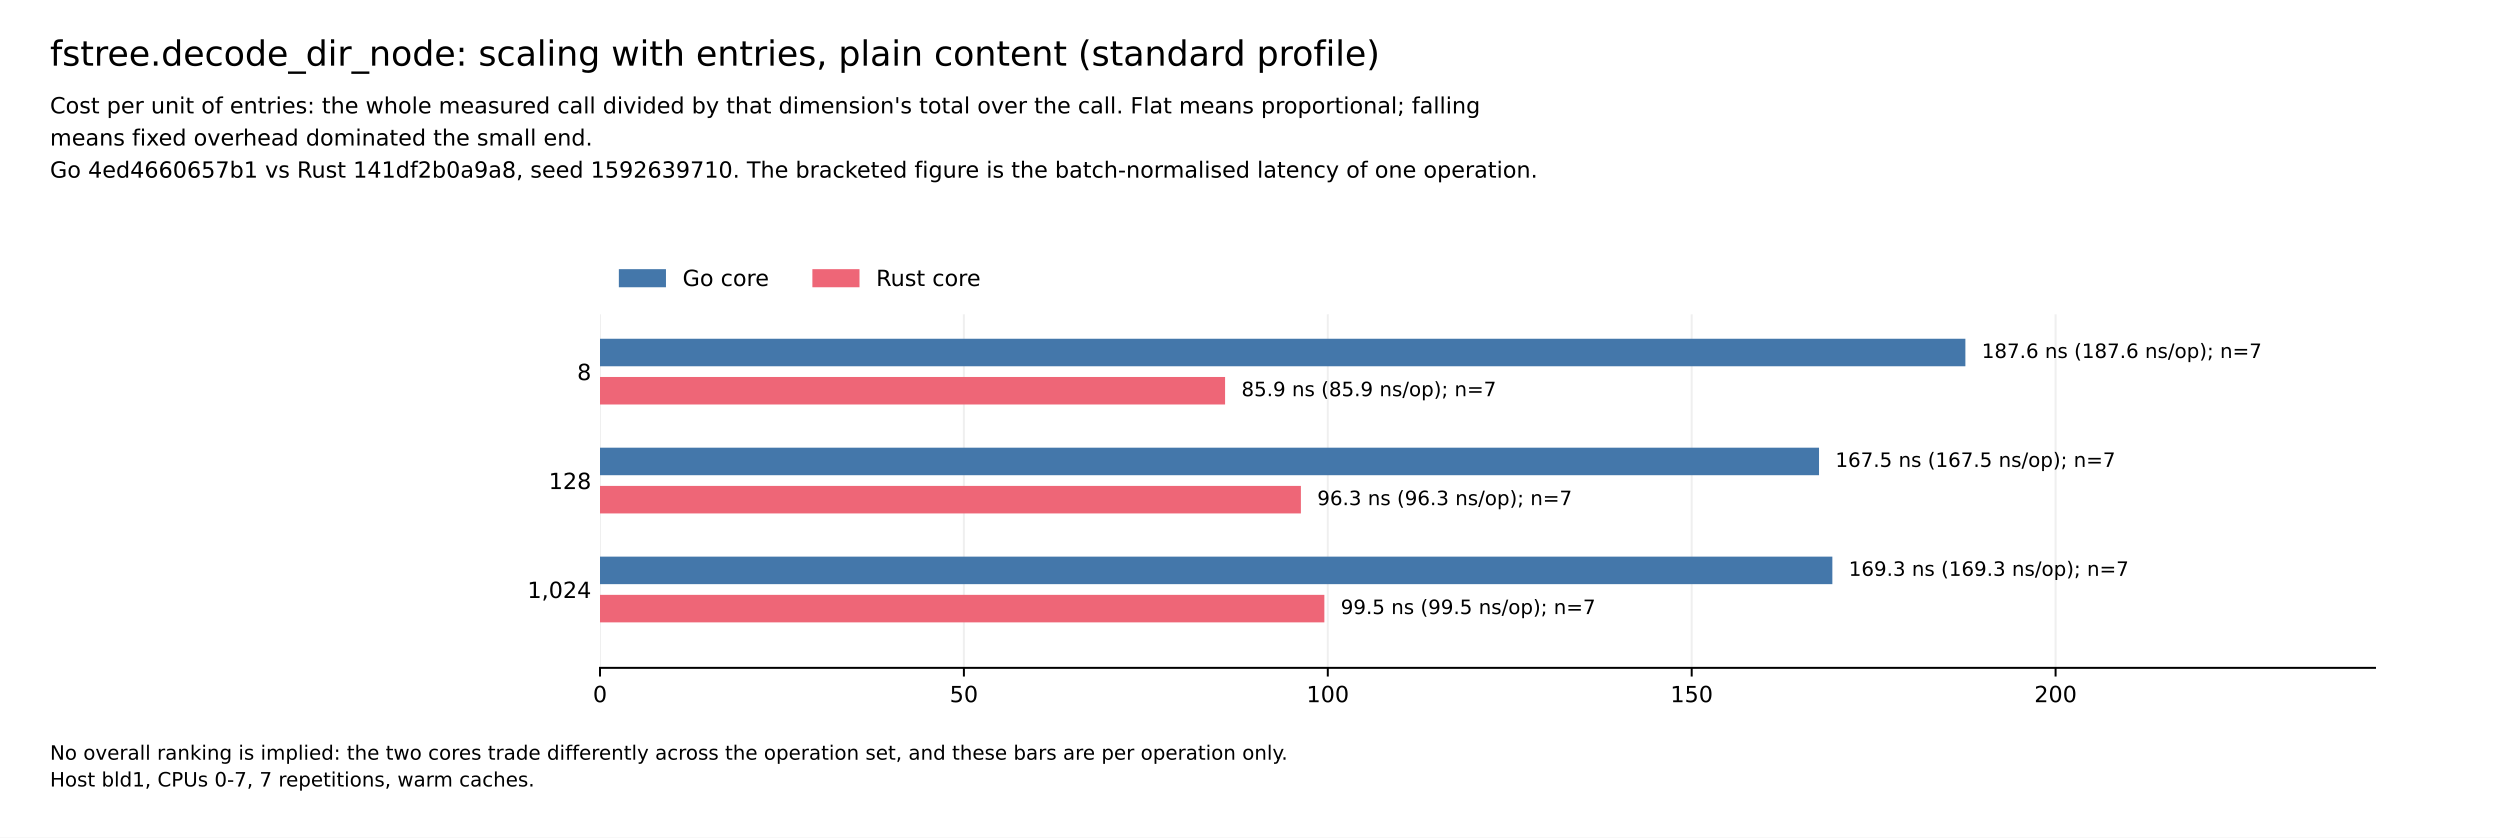
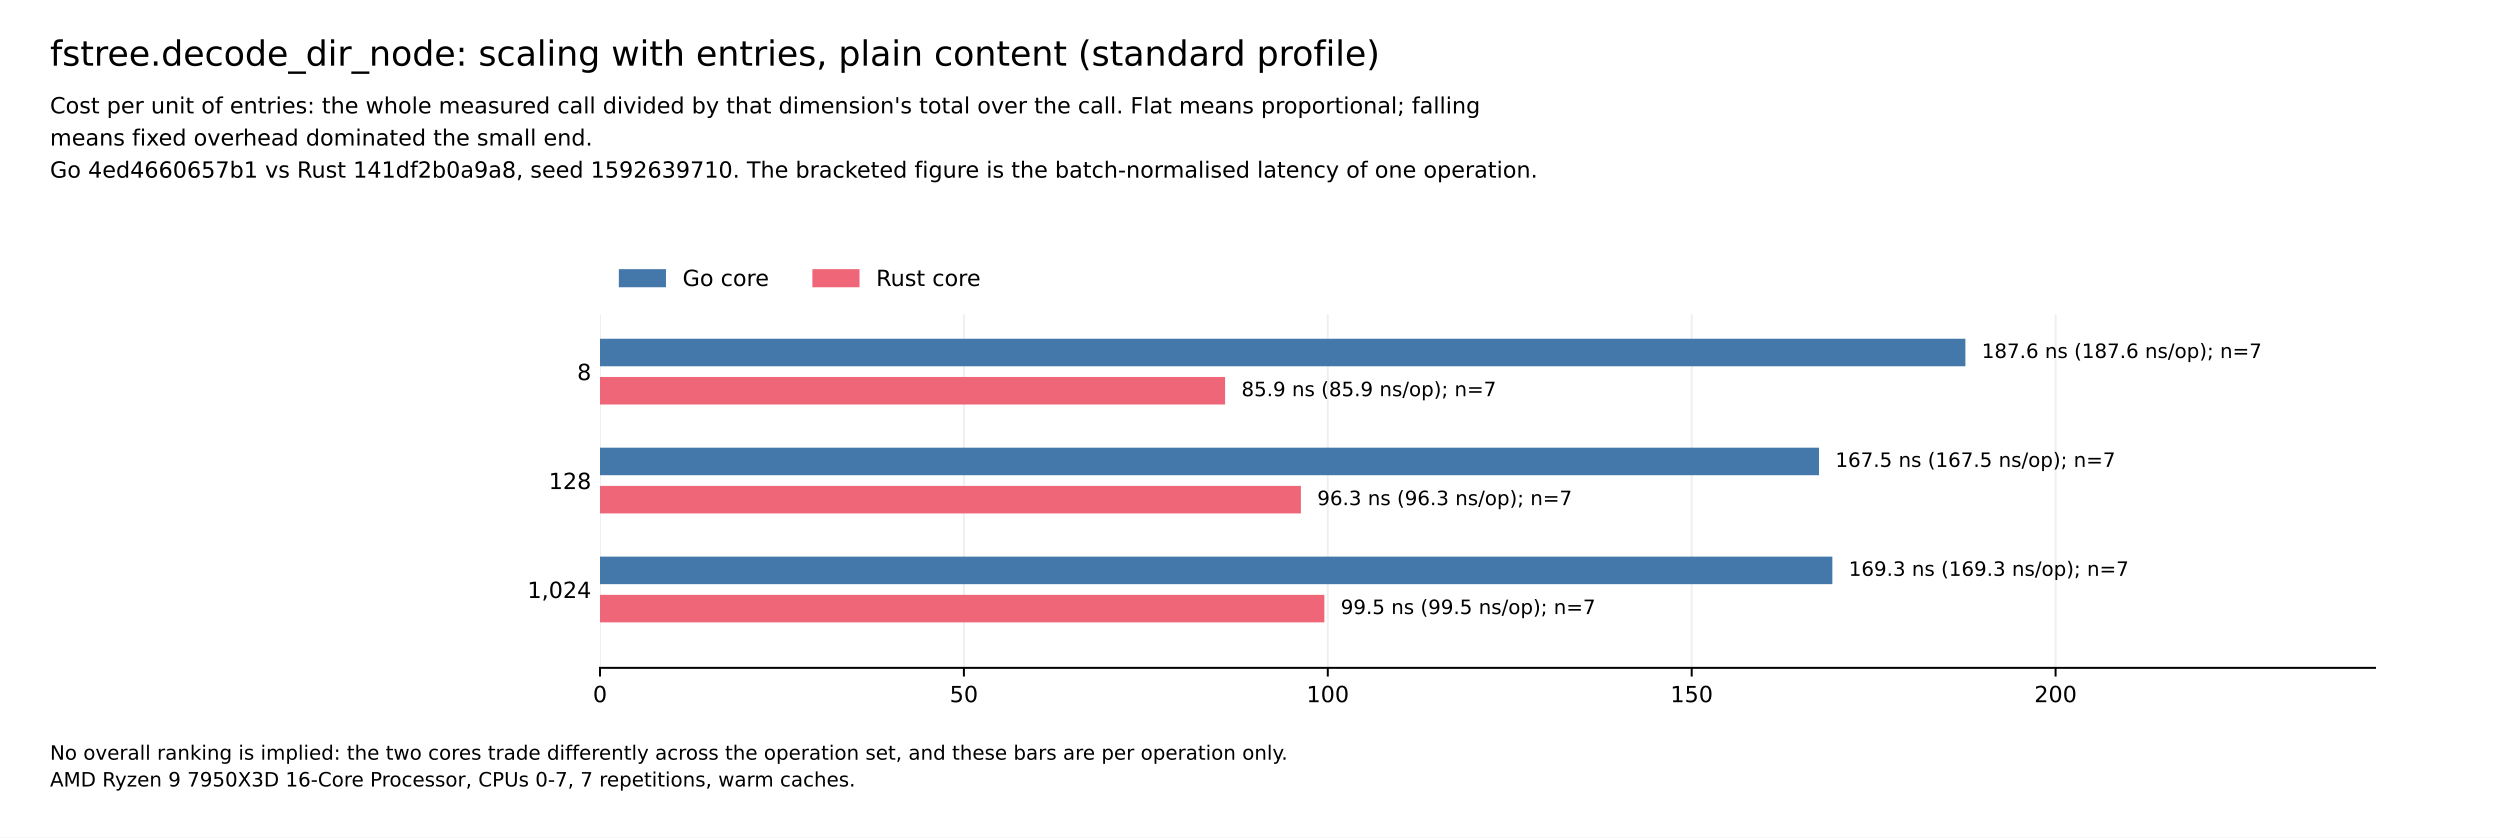
<svg xmlns="http://www.w3.org/2000/svg" xmlns:xlink="http://www.w3.org/1999/xlink" width="1008pt" height="337.68pt" viewBox="0 0 1008 337.68" version="1.1">
  <defs>
    <style type="text/css">*{stroke-linejoin: round; stroke-linecap: butt}</style>
  </defs>
  <g id="figure_1">
    <g id="patch_1">
      <path d="M 0 337.68  L 1008 337.68  L 1008 0  L 0 0  z " style="fill: #ffffff" />
    </g>
    <g id="axes_1">
      <g id="patch_2">
        <path d="M 241.92 269.28  L 957.6 269.28  L 957.6 126.72  L 241.92 126.72  z " style="fill: #ffffff" />
      </g>
      <g id="matplotlib.axis_1">
        <g id="xtick_1">
          <g id="line2d_1">
            <path d="M 241.92 269.28  L 241.92 126.72  " clip-path="url(#pf7c7dfae2b)" style="fill: none; stroke: #b0b0b0; stroke-opacity: 0.2; stroke-width: 0.8; stroke-linecap: square" />
          </g>
          <g id="line2d_2">
            <defs>
              <path id="m54265422a9" d="M 0 0  L 0 3.5  " style="stroke: #000000; stroke-width: 0.8" />
            </defs>
            <g>
              <use xlink:href="#m54265422a9" x="241.92" y="269.28" style="stroke: #000000; stroke-width: 0.8" />
            </g>
          </g>
          <g id="text_1">
            <text style="font-size: 9px; font-family: 'DejaVu Sans', 'Bitstream Vera Sans', 'Computer Modern Sans Serif', 'Lucida Grande', 'Verdana', 'Geneva', 'Lucid', 'Arial', 'Helvetica', 'Avant Garde', sans-serif; text-anchor: middle" x="241.92" y="283.119" transform="rotate(-0 241.92 283.1186)">0</text>
          </g>
        </g>
        <g id="xtick_2">
          <g id="line2d_3">
            <path d="M 388.644 269.28  L 388.644 126.72  " clip-path="url(#pf7c7dfae2b)" style="fill: none; stroke: #b0b0b0; stroke-opacity: 0.2; stroke-width: 0.8; stroke-linecap: square" />
          </g>
          <g id="line2d_4">
            <g>
              <use xlink:href="#m54265422a9" x="388.644" y="269.28" style="stroke: #000000; stroke-width: 0.8" />
            </g>
          </g>
          <g id="text_2">
            <text style="font-size: 9px; font-family: 'DejaVu Sans', 'Bitstream Vera Sans', 'Computer Modern Sans Serif', 'Lucida Grande', 'Verdana', 'Geneva', 'Lucid', 'Arial', 'Helvetica', 'Avant Garde', sans-serif; text-anchor: middle" x="388.644" y="283.119" transform="rotate(-0 388.6436 283.1186)">50</text>
          </g>
        </g>
        <g id="xtick_3">
          <g id="line2d_5">
            <path d="M 535.367 269.28  L 535.367 126.72  " clip-path="url(#pf7c7dfae2b)" style="fill: none; stroke: #b0b0b0; stroke-opacity: 0.2; stroke-width: 0.8; stroke-linecap: square" />
          </g>
          <g id="line2d_6">
            <g>
              <use xlink:href="#m54265422a9" x="535.367" y="269.28" style="stroke: #000000; stroke-width: 0.8" />
            </g>
          </g>
          <g id="text_3">
            <text style="font-size: 9px; font-family: 'DejaVu Sans', 'Bitstream Vera Sans', 'Computer Modern Sans Serif', 'Lucida Grande', 'Verdana', 'Geneva', 'Lucid', 'Arial', 'Helvetica', 'Avant Garde', sans-serif; text-anchor: middle" x="535.367" y="283.119" transform="rotate(-0 535.3672 283.1186)">100</text>
          </g>
        </g>
        <g id="xtick_4">
          <g id="line2d_7">
            <path d="M 682.091 269.28  L 682.091 126.72  " clip-path="url(#pf7c7dfae2b)" style="fill: none; stroke: #b0b0b0; stroke-opacity: 0.2; stroke-width: 0.8; stroke-linecap: square" />
          </g>
          <g id="line2d_8">
            <g>
              <use xlink:href="#m54265422a9" x="682.091" y="269.28" style="stroke: #000000; stroke-width: 0.8" />
            </g>
          </g>
          <g id="text_4">
            <text style="font-size: 9px; font-family: 'DejaVu Sans', 'Bitstream Vera Sans', 'Computer Modern Sans Serif', 'Lucida Grande', 'Verdana', 'Geneva', 'Lucid', 'Arial', 'Helvetica', 'Avant Garde', sans-serif; text-anchor: middle" x="682.091" y="283.119" transform="rotate(-0 682.0909 283.1186)">150</text>
          </g>
        </g>
        <g id="xtick_5">
          <g id="line2d_9">
            <path d="M 828.814 269.28  L 828.814 126.72  " clip-path="url(#pf7c7dfae2b)" style="fill: none; stroke: #b0b0b0; stroke-opacity: 0.2; stroke-width: 0.8; stroke-linecap: square" />
          </g>
          <g id="line2d_10">
            <g>
              <use xlink:href="#m54265422a9" x="828.814" y="269.28" style="stroke: #000000; stroke-width: 0.8" />
            </g>
          </g>
          <g id="text_5">
            <text style="font-size: 9px; font-family: 'DejaVu Sans', 'Bitstream Vera Sans', 'Computer Modern Sans Serif', 'Lucida Grande', 'Verdana', 'Geneva', 'Lucid', 'Arial', 'Helvetica', 'Avant Garde', sans-serif; text-anchor: middle" x="828.814" y="283.119" transform="rotate(-0 828.8145 283.1186)">200</text>
          </g>
        </g>
      </g>
      <g id="matplotlib.axis_2">
        <g id="ytick_1">
          <g id="line2d_11" />
          <g id="text_6">
            <text style="font-size: 9px; font-family: 'DejaVu Sans', 'Bitstream Vera Sans', 'Computer Modern Sans Serif', 'Lucida Grande', 'Verdana', 'Geneva', 'Lucid', 'Arial', 'Helvetica', 'Avant Garde', sans-serif; text-anchor: end" x="238.42" y="153.257" transform="rotate(-0 238.42 153.2571)">8</text>
          </g>
        </g>
        <g id="ytick_2">
          <g id="line2d_12" />
          <g id="text_7">
            <text style="font-size: 9px; font-family: 'DejaVu Sans', 'Bitstream Vera Sans', 'Computer Modern Sans Serif', 'Lucida Grande', 'Verdana', 'Geneva', 'Lucid', 'Arial', 'Helvetica', 'Avant Garde', sans-serif; text-anchor: end" x="238.42" y="197.181" transform="rotate(-0 238.42 197.181)">128</text>
          </g>
        </g>
        <g id="ytick_3">
          <g id="line2d_13" />
          <g id="text_8">
            <text style="font-size: 9px; font-family: 'DejaVu Sans', 'Bitstream Vera Sans', 'Computer Modern Sans Serif', 'Lucida Grande', 'Verdana', 'Geneva', 'Lucid', 'Arial', 'Helvetica', 'Avant Garde', sans-serif; text-anchor: end" x="238.42" y="241.105" transform="rotate(-0 238.42 241.1049)">1,024</text>
          </g>
        </g>
      </g>
      <g id="patch_3">
        <path d="M 241.92 136.584  L 792.443 136.584  L 792.443 147.68  L 241.92 147.68  z " clip-path="url(#pf7c7dfae2b)" style="fill: #4477aa" />
      </g>
      <g id="patch_4">
        <path d="M 241.92 151.996  L 493.952 151.996  L 493.952 163.092  L 241.92 163.092  z " clip-path="url(#pf7c7dfae2b)" style="fill: #ee6677" />
      </g>
      <g id="patch_5">
        <path d="M 241.92 180.508  L 733.43 180.508  L 733.43 191.604  L 241.92 191.604  z " clip-path="url(#pf7c7dfae2b)" style="fill: #4477aa" />
      </g>
      <g id="patch_6">
        <path d="M 241.92 195.919  L 524.523 195.919  L 524.523 207.016  L 241.92 207.016  z " clip-path="url(#pf7c7dfae2b)" style="fill: #ee6677" />
      </g>
      <g id="patch_7">
        <path d="M 241.92 224.431  L 738.806 224.431  L 738.806 235.528  L 241.92 235.528  z " clip-path="url(#pf7c7dfae2b)" style="fill: #4477aa" />
      </g>
      <g id="patch_8">
        <path d="M 241.92 239.843  L 533.981 239.843  L 533.981 250.94  L 241.92 250.94  z " clip-path="url(#pf7c7dfae2b)" style="fill: #ee6677" />
      </g>
      <g id="patch_9">
        <path d="M 241.92 269.28  L 957.6 269.28  " style="fill: none; stroke: #000000; stroke-width: 0.8; stroke-linejoin: miter; stroke-linecap: square" />
      </g>
      <g id="text_9">
        <text style="font-size: 8px; font-family: 'DejaVu Sans', 'Bitstream Vera Sans', 'Computer Modern Sans Serif', 'Lucida Grande', 'Verdana', 'Geneva', 'Lucid', 'Arial', 'Helvetica', 'Avant Garde', sans-serif; text-anchor: start" x="799.049" y="144.339" transform="rotate(-0 799.0494 144.3394)">187.6 ns (187.6 ns/op); n=7</text>
      </g>
      <g id="text_10">
        <text style="font-size: 8px; font-family: 'DejaVu Sans', 'Bitstream Vera Sans', 'Computer Modern Sans Serif', 'Lucida Grande', 'Verdana', 'Geneva', 'Lucid', 'Arial', 'Helvetica', 'Avant Garde', sans-serif; text-anchor: start" x="500.558" y="159.751" transform="rotate(-0 500.5585 159.7513)">85.9 ns (85.9 ns/op); n=7</text>
      </g>
      <g id="text_11">
        <text style="font-size: 8px; font-family: 'DejaVu Sans', 'Bitstream Vera Sans', 'Computer Modern Sans Serif', 'Lucida Grande', 'Verdana', 'Geneva', 'Lucid', 'Arial', 'Helvetica', 'Avant Garde', sans-serif; text-anchor: start" x="740.036" y="188.263" transform="rotate(-0 740.0364 188.2633)">167.5 ns (167.5 ns/op); n=7</text>
      </g>
      <g id="text_12">
        <text style="font-size: 8px; font-family: 'DejaVu Sans', 'Bitstream Vera Sans', 'Computer Modern Sans Serif', 'Lucida Grande', 'Verdana', 'Geneva', 'Lucid', 'Arial', 'Helvetica', 'Avant Garde', sans-serif; text-anchor: start" x="531.129" y="203.675" transform="rotate(-0 531.1294 203.6752)">96.3 ns (96.3 ns/op); n=7</text>
      </g>
      <g id="text_13">
        <text style="font-size: 8px; font-family: 'DejaVu Sans', 'Bitstream Vera Sans', 'Computer Modern Sans Serif', 'Lucida Grande', 'Verdana', 'Geneva', 'Lucid', 'Arial', 'Helvetica', 'Avant Garde', sans-serif; text-anchor: start" x="745.412" y="232.187" transform="rotate(-0 745.4119 232.1872)">169.3 ns (169.3 ns/op); n=7</text>
      </g>
      <g id="text_14">
        <text style="font-size: 8px; font-family: 'DejaVu Sans', 'Bitstream Vera Sans', 'Computer Modern Sans Serif', 'Lucida Grande', 'Verdana', 'Geneva', 'Lucid', 'Arial', 'Helvetica', 'Avant Garde', sans-serif; text-anchor: start" x="540.587" y="247.599" transform="rotate(-0 540.5872 247.5991)">99.5 ns (99.5 ns/op); n=7</text>
      </g>
      <g id="legend_1">
        <g id="patch_10">
          <path d="M 250.02 115.323  L 268.02 115.323  L 268.02 109.023  L 250.02 109.023  z " style="fill: #4477aa; stroke: #4477aa; stroke-linejoin: miter" />
        </g>
        <g id="text_15">
          <text style="font-size: 9px; font-family: 'DejaVu Sans', 'Bitstream Vera Sans', 'Computer Modern Sans Serif', 'Lucida Grande', 'Verdana', 'Geneva', 'Lucid', 'Arial', 'Helvetica', 'Avant Garde', sans-serif; text-anchor: start" x="275.22" y="115.323" transform="rotate(-0 275.22 115.3227)">Go core</text>
        </g>
        <g id="patch_11">
          <path d="M 328.051 115.323  L 346.051 115.323  L 346.051 109.023  L 328.051 109.023  z " style="fill: #ee6677; stroke: #ee6677; stroke-linejoin: miter" />
        </g>
        <g id="text_16">
          <text style="font-size: 9px; font-family: 'DejaVu Sans', 'Bitstream Vera Sans', 'Computer Modern Sans Serif', 'Lucida Grande', 'Verdana', 'Geneva', 'Lucid', 'Arial', 'Helvetica', 'Avant Garde', sans-serif; text-anchor: start" x="353.251" y="115.323" transform="rotate(-0 353.2514 115.3227)">Rust core</text>
        </g>
      </g>
    </g>
    <g id="text_17">
      <text style="font-size: 14px; font-family: 'DejaVu Sans', 'Bitstream Vera Sans', 'Computer Modern Sans Serif', 'Lucida Grande', 'Verdana', 'Geneva', 'Lucid', 'Arial', 'Helvetica', 'Avant Garde', sans-serif; text-anchor: start" x="20.16" y="26.478" transform="rotate(-0 20.16 26.47781)">fstree.decode_dir_node: scaling with entries, plain content (standard profile)</text>
    </g>
    <g id="text_18">
      <text style="font-size: 9px; font-family: 'DejaVu Sans', 'Bitstream Vera Sans', 'Computer Modern Sans Serif', 'Lucida Grande', 'Verdana', 'Geneva', 'Lucid', 'Arial', 'Helvetica', 'Avant Garde', sans-serif; text-anchor: start" x="20.16" y="45.719" transform="rotate(-0 20.16 45.71859)">Cost per unit of entries: the whole measured call divided by that dimension's total over the call. Flat means proportional; falling</text>
    </g>
    <g id="text_19">
      <text style="font-size: 9px; font-family: 'DejaVu Sans', 'Bitstream Vera Sans', 'Computer Modern Sans Serif', 'Lucida Grande', 'Verdana', 'Geneva', 'Lucid', 'Arial', 'Helvetica', 'Avant Garde', sans-serif; text-anchor: start" x="20.16" y="58.679" transform="rotate(-0 20.16 58.67859)">means fixed overhead dominated the small end.</text>
    </g>
    <g id="text_20">
      <text style="font-size: 9px; font-family: 'DejaVu Sans', 'Bitstream Vera Sans', 'Computer Modern Sans Serif', 'Lucida Grande', 'Verdana', 'Geneva', 'Lucid', 'Arial', 'Helvetica', 'Avant Garde', sans-serif; text-anchor: start" x="20.16" y="71.639" transform="rotate(-0 20.16 71.63859)">Go 4ed4660657b1 vs Rust 141df2b0a9a8, seed 1592639710. The bracketed figure is the batch-normalised latency of one operation.</text>
    </g>
    <g id="text_21">
      <text style="font-size: 8px; font-family: 'DejaVu Sans', 'Bitstream Vera Sans', 'Computer Modern Sans Serif', 'Lucida Grande', 'Verdana', 'Geneva', 'Lucid', 'Arial', 'Helvetica', 'Avant Garde', sans-serif; text-anchor: start" x="20.16" y="306.319" transform="rotate(-0 20.16 306.3188)">No overall ranking is implied: the two cores trade differently across the operation set, and these bars are per operation only.</text>
    </g>
    <g id="text_22">
-       <text style="font-size: 8px; font-family: 'DejaVu Sans', 'Bitstream Vera Sans', 'Computer Modern Sans Serif', 'Lucida Grande', 'Verdana', 'Geneva', 'Lucid', 'Arial', 'Helvetica', 'Avant Garde', sans-serif; text-anchor: start" x="20.16" y="317.119" transform="rotate(-0 20.16 317.1187)">Host bld1, CPUs 0-7, 7 repetitions, warm caches.</text>
+       <text style="font-size: 8px; font-family: 'DejaVu Sans', 'Bitstream Vera Sans', 'Computer Modern Sans Serif', 'Lucida Grande', 'Verdana', 'Geneva', 'Lucid', 'Arial', 'Helvetica', 'Avant Garde', sans-serif; text-anchor: start" x="20.16" y="317.119" transform="rotate(-0 20.16 317.1187)">AMD Ryzen 9 7950X3D 16-Core Processor, CPUs 0-7, 7 repetitions, warm caches.</text>
    </g>
  </g>
  <defs>
    <clipPath id="pf7c7dfae2b">
      <rect x="241.92" y="126.72" width="715.68" height="142.56" />
    </clipPath>
  </defs>
</svg>
